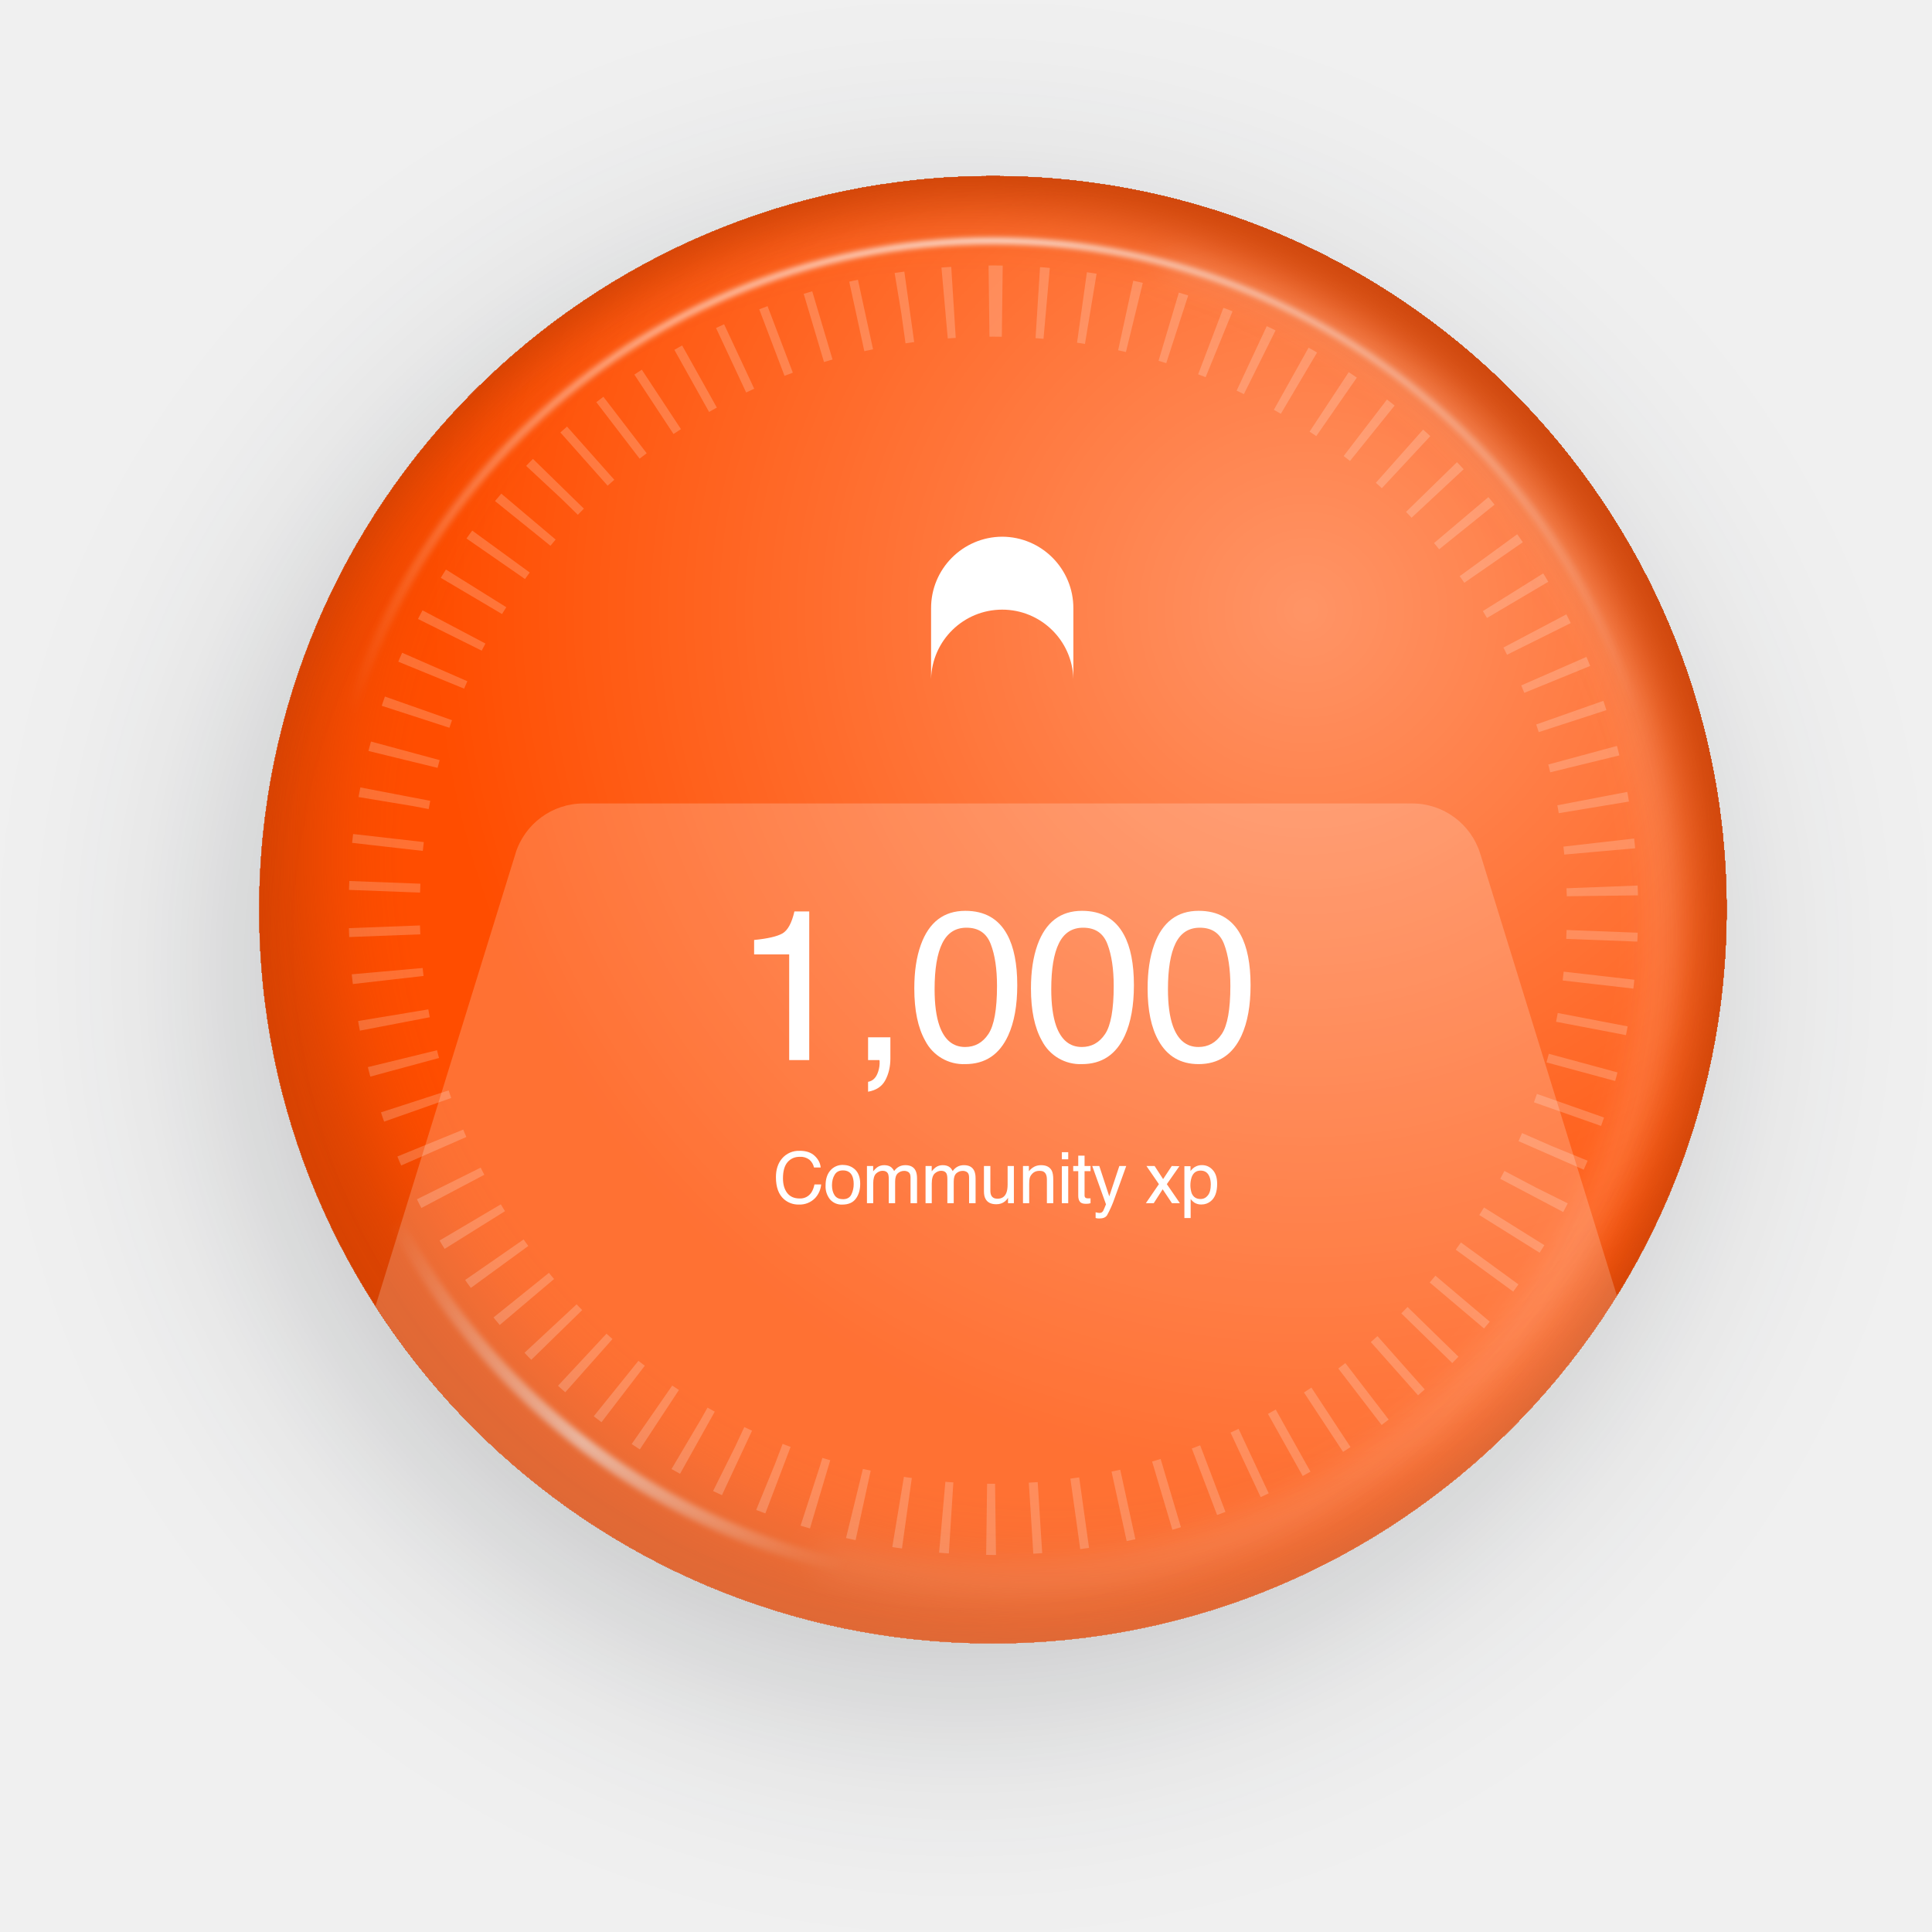
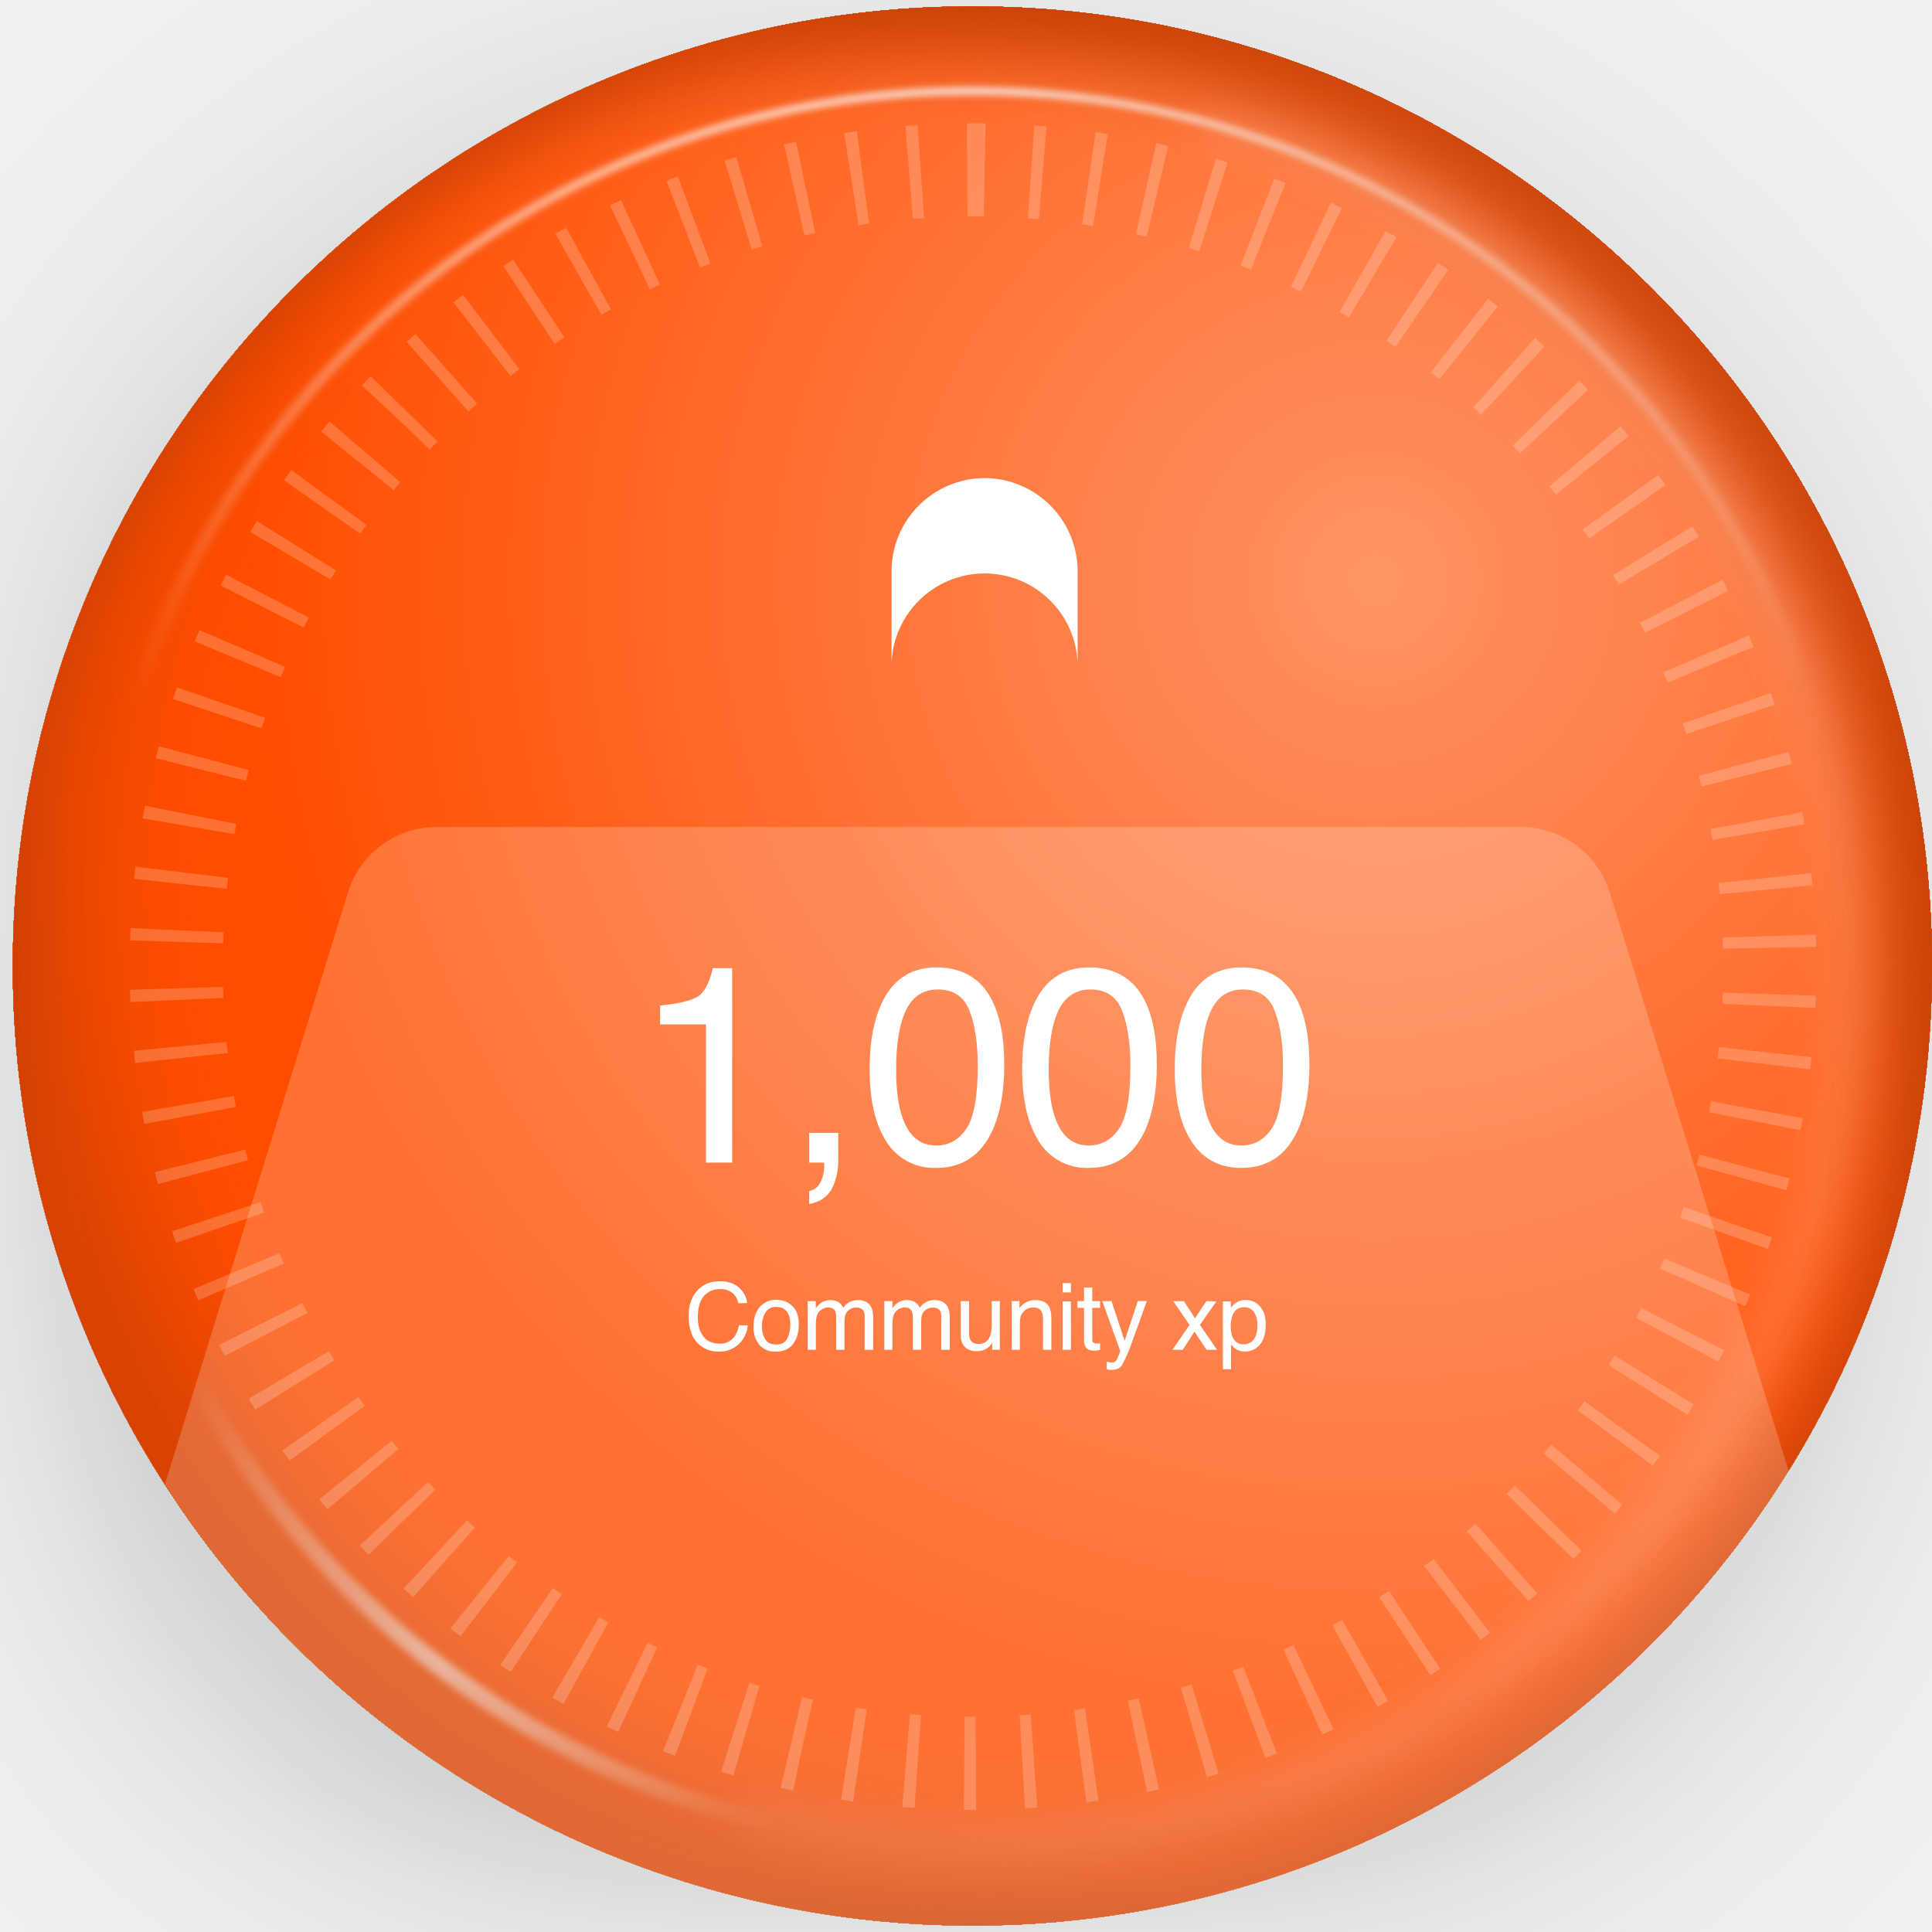
- <svg xmlns="http://www.w3.org/2000/svg" viewBox="0 0 395 395" fill="none">
+ <svg xmlns="http://www.w3.org/2000/svg" viewBox="51 35 302 302" fill="none">
  <g filter="url(#a)">
    <mask id="b" style="mask-type:alpha" maskUnits="userSpaceOnUse" x="53" y="36" width="300" height="300">
      <rect x="53" y="36" width="300" height="300" rx="150" fill="#FF4D00" />
    </mask>
    <g mask="url(#b)">
      <rect x="53" y="36" width="300" height="300" rx="150" fill="#FF4D00" />
      <rect x="53" y="36" width="300" height="300" rx="150" fill="url(#c)" fill-opacity=".4" />
      <g filter="url(#d)">
        <path d="M342.02 186a139.03 139.03 0 0 0-278.04 0h2.78a136.24 136.24 0 1 1 272.48 0h2.78Z" fill="url(#e)" />
      </g>
      <g filter="url(#f)">
        <path d="M66.73 213.56A139.03 139.03 0 0 0 201.41 325l.03-2.77A136.25 136.25 0 0 1 69.46 213l-2.73.56Z" fill="url(#g)" />
      </g>
      <g opacity=".3" filter="url(#h)">
        <path d="M167.02 320.29A139.03 139.03 0 0 0 238.98 51.7l-.72 2.69a136.24 136.24 0 1 1-70.52 263.2l-.72 2.69Z" fill="#fff" />
      </g>
    </g>
  </g>
  <rect x="78.55" y="61.55" width="249.09" height="249.09" rx="124.55" stroke="#fff" stroke-opacity=".2" stroke-width="14.55" stroke-dasharray="1.82 7.27" />
  <mask id="k" style="mask-type:alpha" maskUnits="userSpaceOnUse" x="53" y="36" width="301" height="301">
    <rect x="53.09" y="36.09" width="300" height="300" rx="150" fill="url(#i)" />
    <rect x="53.09" y="36.09" width="300" height="300" rx="150" fill="url(#j)" fill-opacity=".5" />
  </mask>
  <g filter="url(#l)" mask="url(#k)">
    <path d="M105.38 174.52a14.55 14.55 0 0 1 13.9-10.25h169.45c6.38 0 12.01 4.16 13.9 10.25l45.54 147.27a14.55 14.55 0 0 1-13.9 18.85H73.73c-9.8 0-16.79-9.49-13.9-18.85l45.56-147.27Z" fill="#fff" fill-opacity=".2" />
  </g>
  <path d="M154.18 195.12v-2.94c2.77-.27 4.7-.72 5.8-1.34 1.09-.64 1.9-2.14 2.44-4.5h3.03v30.39h-4.1v-21.6h-7.17Zm23.3 26.06c.98-.17 1.67-.86 2.06-2.07a5.85 5.85 0 0 0 .3-2.13.97.97 0 0 0-.04-.25h-2.32v-4.65h4.56v4.3c0 1.7-.35 3.18-1.03 4.46-.68 1.28-1.86 2.07-3.53 2.36v-2.02Zm19.89-34.96c3.94 0 6.8 1.62 8.56 4.88 1.36 2.5 2.05 5.95 2.05 10.33 0 4.15-.62 7.58-1.86 10.29-1.79 3.9-4.71 5.84-8.78 5.84a8.8 8.8 0 0 1-8.18-4.78c-1.49-2.65-2.23-6.22-2.23-10.7 0-3.46.44-6.43 1.34-8.92 1.67-4.63 4.7-6.94 9.1-6.94Zm-.05 27.84c2 0 3.58-.88 4.75-2.64 1.18-1.76 1.77-5.04 1.77-9.84 0-3.47-.42-6.32-1.28-8.55-.85-2.24-2.5-3.36-4.96-3.36-2.26 0-3.91 1.06-4.96 3.2-1.04 2.11-1.56 5.23-1.56 9.37 0 3.1.33 5.6 1 7.5 1.02 2.88 2.77 4.32 5.24 4.32Zm23.9-27.84c3.95 0 6.8 1.62 8.56 4.88 1.37 2.5 2.05 5.95 2.05 10.33 0 4.15-.62 7.58-1.85 10.29-1.8 3.9-4.72 5.84-8.78 5.84a8.8 8.8 0 0 1-8.18-4.78c-1.5-2.65-2.24-6.22-2.24-10.7 0-3.46.45-6.43 1.34-8.92 1.68-4.63 4.71-6.94 9.1-6.94Zm-.04 27.84c1.98 0 3.57-.88 4.75-2.64 1.18-1.76 1.77-5.04 1.77-9.84 0-3.47-.43-6.32-1.28-8.55-.85-2.24-2.5-3.36-4.97-3.36-2.25 0-3.91 1.06-4.96 3.2-1.04 2.11-1.56 5.23-1.56 9.37 0 3.1.34 5.6 1 7.5 1.03 2.88 2.78 4.32 5.25 4.32Zm23.9-27.84c3.94 0 6.8 1.62 8.56 4.88 1.36 2.5 2.04 5.95 2.04 10.33 0 4.15-.61 7.58-1.85 10.29-1.79 3.9-4.72 5.84-8.78 5.84-3.66 0-6.4-1.6-8.18-4.78-1.5-2.65-2.24-6.22-2.24-10.7 0-3.46.45-6.43 1.34-8.92 1.68-4.63 4.71-6.94 9.1-6.94Zm-.05 27.84c1.99 0 3.57-.88 4.75-2.64 1.18-1.76 1.77-5.04 1.77-9.84 0-3.47-.43-6.32-1.28-8.55-.85-2.24-2.5-3.36-4.96-3.36-2.26 0-3.92 1.06-4.97 3.2-1.03 2.11-1.55 5.23-1.55 9.37 0 3.1.33 5.6 1 7.5 1.02 2.88 2.77 4.32 5.24 4.32Z" fill="#fff" />
  <path d="M163.5 235.28c1.32 0 2.35.35 3.08 1.05.73.7 1.13 1.48 1.21 2.37h-1.37a2.86 2.86 0 0 0-.94-1.6 2.95 2.95 0 0 0-1.96-.59c-1.03 0-1.86.36-2.5 1.09-.62.72-.94 1.82-.94 3.31 0 1.23.28 2.22.85 2.98.58.76 1.43 1.14 2.56 1.14a2.7 2.7 0 0 0 2.38-1.2c.29-.43.5-.98.65-1.67h1.37a4.71 4.71 0 0 1-1.22 2.77 4.35 4.35 0 0 1-3.35 1.34 4.42 4.42 0 0 1-3.05-1.1c-1.09-.97-1.63-2.47-1.63-4.5 0-1.54.4-2.8 1.22-3.78a4.46 4.46 0 0 1 3.64-1.6Zm8.82 9.9c.85 0 1.43-.32 1.74-.96a4.8 4.8 0 0 0 .48-2.15c0-.7-.12-1.28-.34-1.73-.36-.7-.98-1.05-1.86-1.05-.78 0-1.35.3-1.7.9-.36.59-.54 1.31-.54 2.15 0 .81.18 1.49.53 2.03.36.54.92.8 1.7.8Zm.05-7c.98 0 1.81.32 2.49.97.67.66 1.01 1.62 1.01 2.89 0 1.22-.3 2.24-.9 3.04-.59.8-1.51 1.2-2.77 1.2a3.14 3.14 0 0 1-2.5-1.06 4.21 4.21 0 0 1-.91-2.86c0-1.28.32-2.3.97-3.05a3.27 3.27 0 0 1 2.61-1.14Zm4.88.21h1.27v1.08c.3-.37.58-.64.82-.81.42-.3.9-.44 1.44-.44.6 0 1.1.15 1.46.45.2.17.4.42.57.75.28-.4.62-.7 1-.9.38-.2.81-.3 1.3-.3 1.01 0 1.71.37 2.08 1.11.2.4.3.93.3 1.6V246h-1.33v-5.28c0-.51-.13-.86-.38-1.05a1.48 1.48 0 0 0-.93-.28c-.5 0-.93.17-1.3.5-.36.34-.54.9-.54 1.69V246h-1.3v-4.96c0-.52-.06-.9-.18-1.13-.2-.36-.56-.54-1.09-.54-.48 0-.92.2-1.32.56-.4.38-.59 1.06-.59 2.04V246h-1.28v-7.6Zm11.98 0h1.26v1.08c.3-.37.58-.64.82-.81.43-.3.9-.44 1.44-.44.6 0 1.1.15 1.46.45.21.17.4.42.57.75.28-.4.62-.7 1-.9.38-.2.81-.3 1.3-.3 1.02 0 1.71.37 2.08 1.11.2.4.3.93.3 1.6V246h-1.33v-5.28c0-.51-.13-.86-.38-1.05a1.48 1.48 0 0 0-.93-.28c-.5 0-.93.17-1.3.5-.36.34-.53.9-.53 1.69V246h-1.3v-4.96c0-.52-.07-.9-.19-1.13-.2-.36-.56-.54-1.09-.54-.48 0-.92.2-1.32.56-.39.38-.59 1.06-.59 2.04V246h-1.27v-7.6Zm13.25 0v5.05c0 .4.06.7.18.96.23.45.65.68 1.27.68.9 0 1.5-.4 1.82-1.2.17-.42.26-1 .26-1.75v-3.74h1.28V246h-1.2v-1.12c-.16.29-.37.53-.61.73-.49.4-1.08.6-1.78.6-1.08 0-1.82-.37-2.21-1.1-.22-.38-.32-.9-.32-1.55v-5.17h1.3Zm6.67 0h1.21v1.08a3.4 3.4 0 0 1 1.15-.96c.4-.19.85-.29 1.34-.29 1.08 0 1.8.38 2.19 1.13.2.41.3 1 .3 1.77V246h-1.3v-4.8c0-.46-.06-.83-.2-1.12-.22-.47-.64-.7-1.23-.7-.3 0-.56.02-.75.09-.35.1-.66.3-.92.62-.22.25-.35.51-.42.78-.06.27-.1.65-.1 1.15V246h-1.27v-7.6Zm7.95.04h1.3V246h-1.3v-7.57Zm0-2.86h1.3v1.45h-1.3v-1.45Zm3.35.7h1.29v2.12h1.22v1.05h-1.22v4.96c0 .27.09.44.27.53.1.06.27.08.5.08h.2c.07 0 .15 0 .25-.02V246l-.47.1-.5.02c-.6 0-1.01-.15-1.22-.45-.22-.31-.32-.7-.32-1.2v-5.03h-1.03v-1.05h1.03v-2.12Zm8.4 2.12h1.41l-1.2 3.34-1.16 3.2a21.63 21.63 0 0 1-1.57 3.55c-.3.43-.82.64-1.56.64-.18 0-.32 0-.42-.02l-.35-.08v-1.17a4.5 4.5 0 0 0 .74.14c.24 0 .41-.04.52-.12.11-.08.2-.17.28-.29.03-.03.11-.23.26-.58l.32-.78-2.81-7.83h1.44l2.04 6.2 2.06-6.2Zm5.55 0h1.66l1.74 2.68 1.77-2.68 1.56.04-2.57 3.67 2.68 3.9h-1.63l-1.9-2.85-1.83 2.85h-1.61l2.67-3.9-2.54-3.7Zm11.06 6.75c.6 0 1.1-.25 1.49-.74.4-.5.6-1.25.6-2.25 0-.6-.1-1.13-.27-1.56-.33-.84-.94-1.26-1.82-1.26-.88 0-1.49.44-1.82 1.33a5.27 5.27 0 0 0 0 3.3c.34.79.94 1.18 1.82 1.18Zm-3.3-6.71h1.24v1c.25-.34.53-.6.83-.8a2.7 2.7 0 0 1 1.52-.42c.87 0 1.6.33 2.2 1 .6.65.9 1.6.9 2.82 0 1.66-.43 2.84-1.3 3.55-.55.45-1.19.68-1.92.68a2.6 2.6 0 0 1-1.44-.38 3.35 3.35 0 0 1-.76-.73v3.88h-1.28v-10.6Z" fill="#fff" />
  <path d="M190.36 124.39a14.6 14.6 0 0 1 14.55-14.66 14.6 14.6 0 0 1 14.54 14.66v14.41a14.55 14.55 0 0 0-29.09.02v-14.43Z" fill="#fff" />
  <defs>
    <filter id="a" x=".27" y=".84" width="393.75" height="393.75" filterUnits="userSpaceOnUse" color-interpolation-filters="sRGB">
      <feFlood flood-opacity="0" result="BackgroundImageFix" />
      <feColorMatrix in="SourceAlpha" values="0 0 0 0 0 0 0 0 0 0 0 0 0 0 0 0 0 0 127 0" result="hardAlpha" />
      <feOffset dx="-5.86" dy="11.72" />
      <feGaussianBlur stdDeviation="23.44" />
      <feComposite in2="hardAlpha" operator="out" />
      <feColorMatrix values="0 0 0 0 0.09 0 0 0 0 0.106 0 0 0 0 0.129 0 0 0 0.2 0" />
      <feBlend in2="BackgroundImageFix" result="effect1_dropShadow_1501_41942" />
      <feBlend in="SourceGraphic" in2="effect1_dropShadow_1501_41942" result="shape" />
      <feColorMatrix in="SourceAlpha" values="0 0 0 0 0 0 0 0 0 0 0 0 0 0 0 0 0 0 127 0" result="hardAlpha" />
      <feOffset dx="11.72" dy="-11.72" />
      <feGaussianBlur stdDeviation="8.79" />
      <feComposite in2="hardAlpha" operator="arithmetic" k2="-1" k3="1" />
      <feColorMatrix values="0 0 0 0 0.78 0 0 0 0 0.243 0 0 0 0 0.012 0 0 0 0.7 0" />
      <feBlend in2="shape" result="effect2_innerShadow_1501_41942" />
      <feColorMatrix in="SourceAlpha" values="0 0 0 0 0 0 0 0 0 0 0 0 0 0 0 0 0 0 127 0" result="hardAlpha" />
      <feOffset dx="-5.86" dy="5.86" />
      <feGaussianBlur stdDeviation="5.86" />
      <feComposite in2="hardAlpha" operator="arithmetic" k2="-1" k3="1" />
      <feColorMatrix values="0 0 0 0 0.779 0 0 0 0 0.244 0 0 0 0 0.013 0 0 0 0.9 0" />
      <feBlend in2="effect2_innerShadow_1501_41942" result="effect3_innerShadow_1501_41942" />
    </filter>
    <filter id="d" x="62.8" y="45.8" width="280.39" height="141.37" filterUnits="userSpaceOnUse" color-interpolation-filters="sRGB">
      <feFlood flood-opacity="0" result="BackgroundImageFix" />
      <feBlend in="SourceGraphic" in2="BackgroundImageFix" result="shape" />
      <feGaussianBlur stdDeviation=".59" result="effect1_foregroundBlur_1501_41942" />
    </filter>
    <filter id="f" x="65.56" y="211.83" width="137.05" height="114.35" filterUnits="userSpaceOnUse" color-interpolation-filters="sRGB">
      <feFlood flood-opacity="0" result="BackgroundImageFix" />
      <feBlend in="SourceGraphic" in2="BackgroundImageFix" result="shape" />
      <feGaussianBlur stdDeviation=".59" result="effect1_foregroundBlur_1501_41942" />
    </filter>
    <filter id="h" x="159.94" y="44.64" width="189.16" height="287.46" filterUnits="userSpaceOnUse" color-interpolation-filters="sRGB">
      <feFlood flood-opacity="0" result="BackgroundImageFix" />
      <feBlend in="SourceGraphic" in2="BackgroundImageFix" result="shape" />
      <feGaussianBlur stdDeviation="3.54" result="effect1_foregroundBlur_1501_41942" />
    </filter>
    <filter id="l" x="-28.1" y="77" width="464.21" height="350.91" filterUnits="userSpaceOnUse" color-interpolation-filters="sRGB">
      <feFlood flood-opacity="0" result="BackgroundImageFix" />
      <feGaussianBlur in="BackgroundImageFix" stdDeviation="43.64" />
      <feComposite in2="SourceAlpha" operator="in" result="effect1_backgroundBlur_1501_41942" />
      <feBlend in="SourceGraphic" in2="effect1_backgroundBlur_1501_41942" result="shape" />
    </filter>
    <radialGradient id="c" cx="0" cy="0" r="1" gradientUnits="userSpaceOnUse" gradientTransform="scale(-178.03) rotate(-58 -1.38 1)">
      <stop stop-color="#fff" />
      <stop offset="1" stop-color="#fff" stop-opacity="0" />
    </radialGradient>
    <radialGradient id="e" cx="0" cy="0" r="1" gradientUnits="userSpaceOnUse" gradientTransform="matrix(0 163.72 -163.72 0 203 46.98)">
      <stop stop-color="#fff" />
      <stop offset="1" stop-color="#fff" stop-opacity="0" />
    </radialGradient>
    <radialGradient id="g" cx="0" cy="0" r="1" gradientUnits="userSpaceOnUse" gradientTransform="rotate(-56 336.65 35.13) scale(59.36)">
      <stop stop-color="#fff" />
      <stop offset="1" stop-color="#fff" stop-opacity="0" />
    </radialGradient>
    <radialGradient id="j" cx="0" cy="0" r="1" gradientUnits="userSpaceOnUse" gradientTransform="scale(-178.03) rotate(-58 -1.38 1)">
      <stop stop-color="#fff" />
      <stop offset="1" stop-color="#fff" stop-opacity="0" />
    </radialGradient>
    <linearGradient id="i" x1="203.09" y1="36.09" x2="203.09" y2="336.09" gradientUnits="userSpaceOnUse">
      <stop stop-color="#FF4D00" />
      <stop offset="1" stop-color="#FF4D00" />
    </linearGradient>
  </defs>
</svg>
